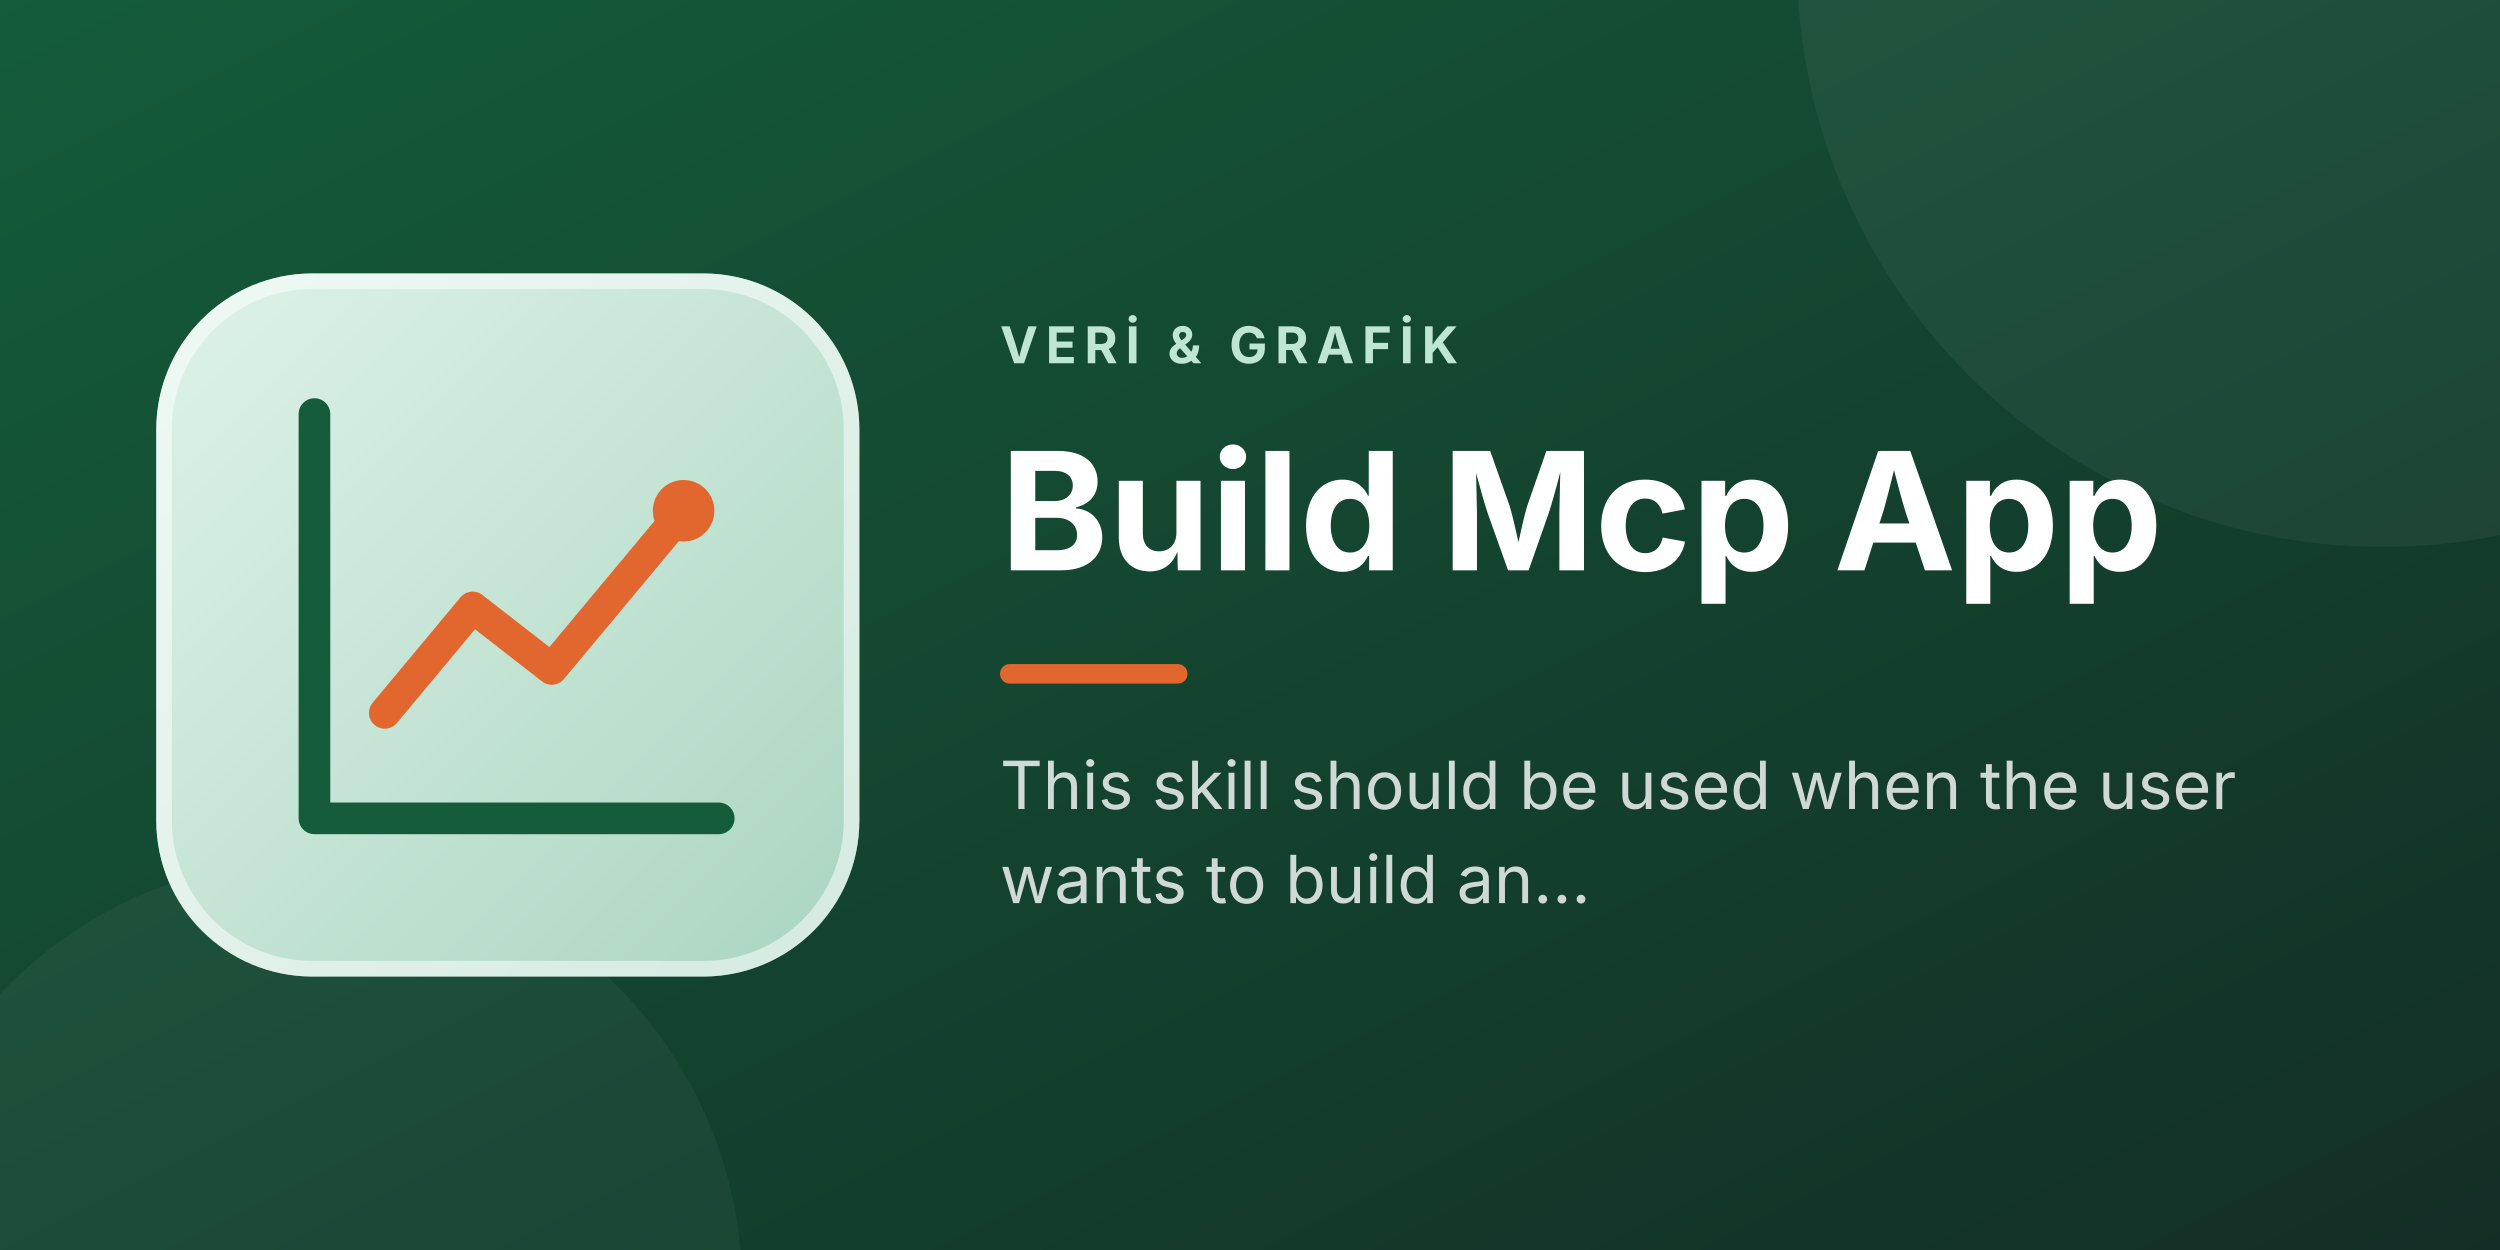
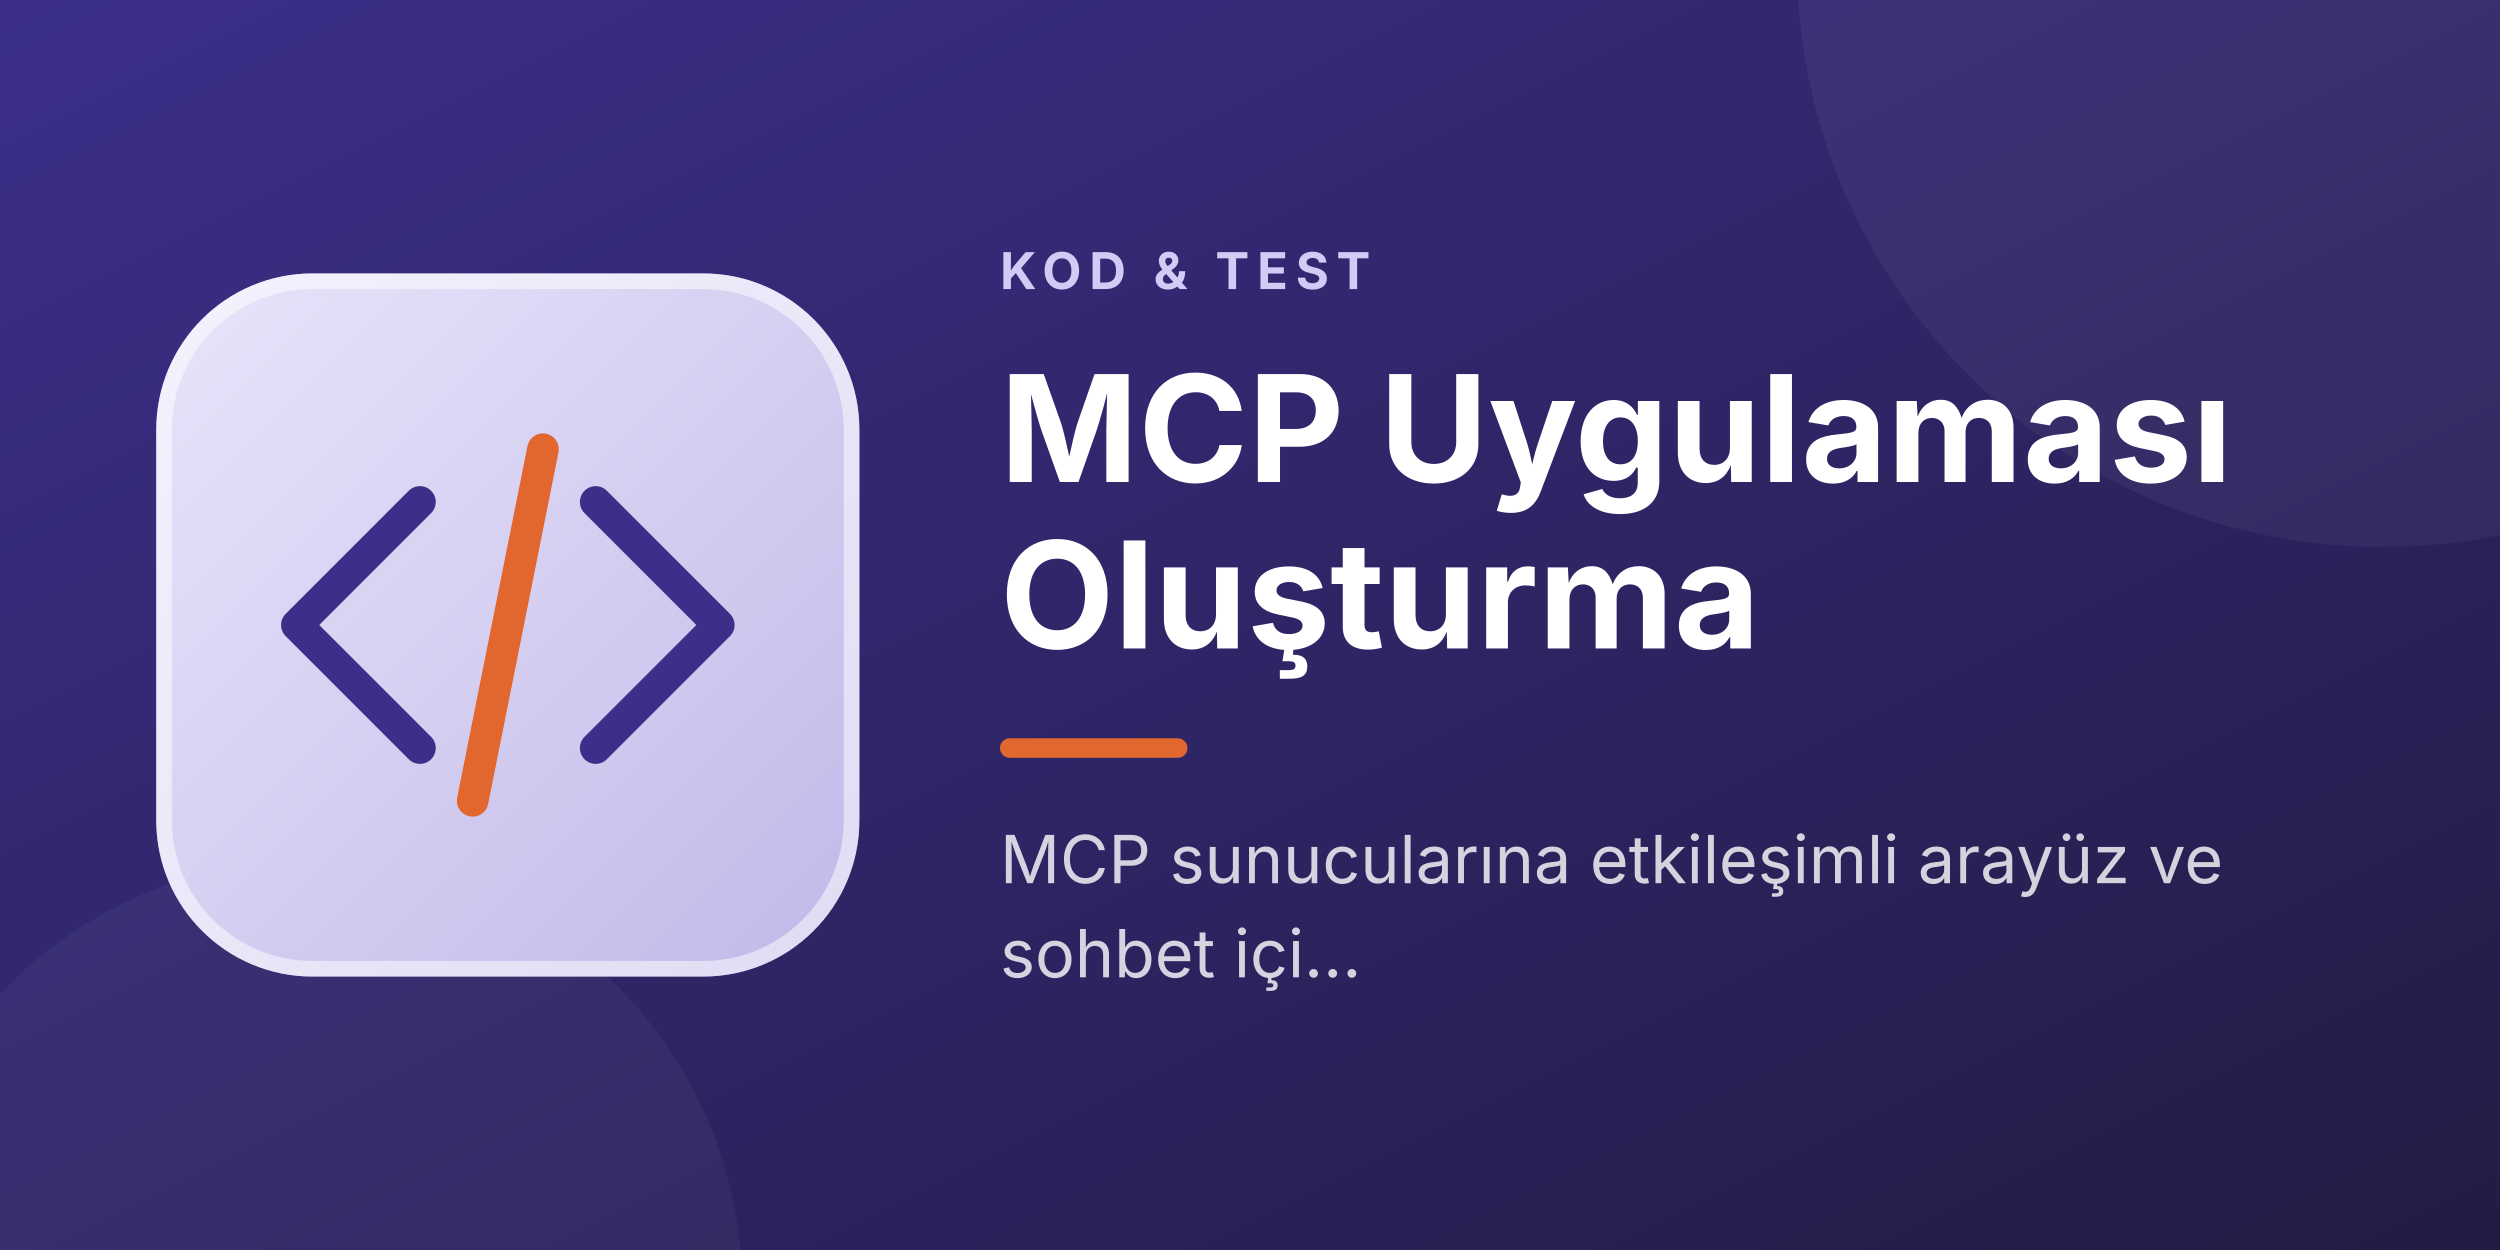
- <svg xmlns="http://www.w3.org/2000/svg" viewBox="0 0 640 320" width="640" height="320" role="img" aria-label="Build Mcp App">
+ <svg xmlns="http://www.w3.org/2000/svg" viewBox="0 0 640 320" width="640" height="320" role="img" aria-label="MCP Uygulaması Oluşturma">
  <defs>
    <linearGradient id="kp-build-mcp-app" x1="0" y1="0" x2="1" y2="1">
-       <stop offset="0" stop-color="#145c3a" />
-       <stop offset="1" stop-color="#132e26" />
+       <stop offset="0" stop-color="#3b2f8a" />
+       <stop offset="1" stop-color="#221c44" />
    </linearGradient>
    <linearGradient id="kt-build-mcp-app" x1="0" y1="0" x2="1" y2="1">
-       <stop offset="0" stop-color="#dff3e9" />
-       <stop offset="1" stop-color="#aad5c0" />
+       <stop offset="0" stop-color="#e9e5fa" />
+       <stop offset="1" stop-color="#c0b8e8" />
    </linearGradient>
  </defs>
  <rect width="640" height="320" fill="url(#kp-build-mcp-app)" />
  <circle cx="610" cy="-10" r="150" fill="#ffffff" fill-opacity=".05" />
  <circle cx="80" cy="330" r="110" fill="#ffffff" fill-opacity=".04" />
  <rect x="40" y="70" width="180" height="180" rx="40" fill="url(#kt-build-mcp-app)" />
  <rect x="42" y="72" width="176" height="176" rx="38" fill="none" stroke="#ffffff" stroke-opacity=".5" stroke-width="4" />
  <g transform="translate(58 88) scale(2.25)" fill="none" stroke-width="3.6" stroke-linecap="round" stroke-linejoin="round">
-     <g stroke="#145c3a">
-       <path d="M10 8v46h46" />
+     <g stroke="#3b2f8a">
+       <path d="M22 18 8 32l14 14M42 18l14 14-14 14" />
    </g>
    <g stroke="#e2672f">
-       <path d="M18 42l10-12 9 7 15-18" />
-       <circle cx="52" cy="19" r="3.5" fill="#e2672f" stroke="none" />
+       <path d="M36 12 28 52" />
    </g>
  </g>
  <g font-family="Space Grotesk, Inter, Segoe UI, sans-serif">
-     <text x="256" y="93" font-size="13" font-weight="700" letter-spacing="2" fill="#bfe6d2">VERİ &amp; GRAFİK</text>
-     <text x="256" y="109" font-size="42" font-weight="700" fill="#ffffff">
-       <tspan x="256" dy="37.0">Build Mcp App</tspan>
+     <text x="256" y="74" font-size="13" font-weight="700" letter-spacing="2" fill="#d2cbf5">KOD &amp; TEST</text>
+     <text x="256" y="90" font-size="38" font-weight="700" fill="#ffffff">
+       <tspan x="256" dy="33.4">MCP Uygulaması</tspan>
+       <tspan x="256" dy="42.6">Oluşturma</tspan>
    </text>
-     <rect x="256" y="170" width="48" height="5" rx="2.5" fill="#e2672f" />
-     <text x="256" y="191" font-size="17" fill="#ffffff" fill-opacity=".8">
-       <tspan x="256" dy="16.1">This skill should be used when the user</tspan>
-       <tspan x="256" dy="24.1">wants to build an…</tspan>
+     <rect x="256" y="189" width="48" height="5" rx="2.5" fill="#e2672f" />
+     <text x="256" y="210" font-size="17" fill="#ffffff" fill-opacity=".8">
+       <tspan x="256" dy="16.1">MCP sunucularına etkileşimli arayüz ve</tspan>
+       <tspan x="256" dy="24.1">sohbet içi…</tspan>
    </text>
  </g>
</svg>
